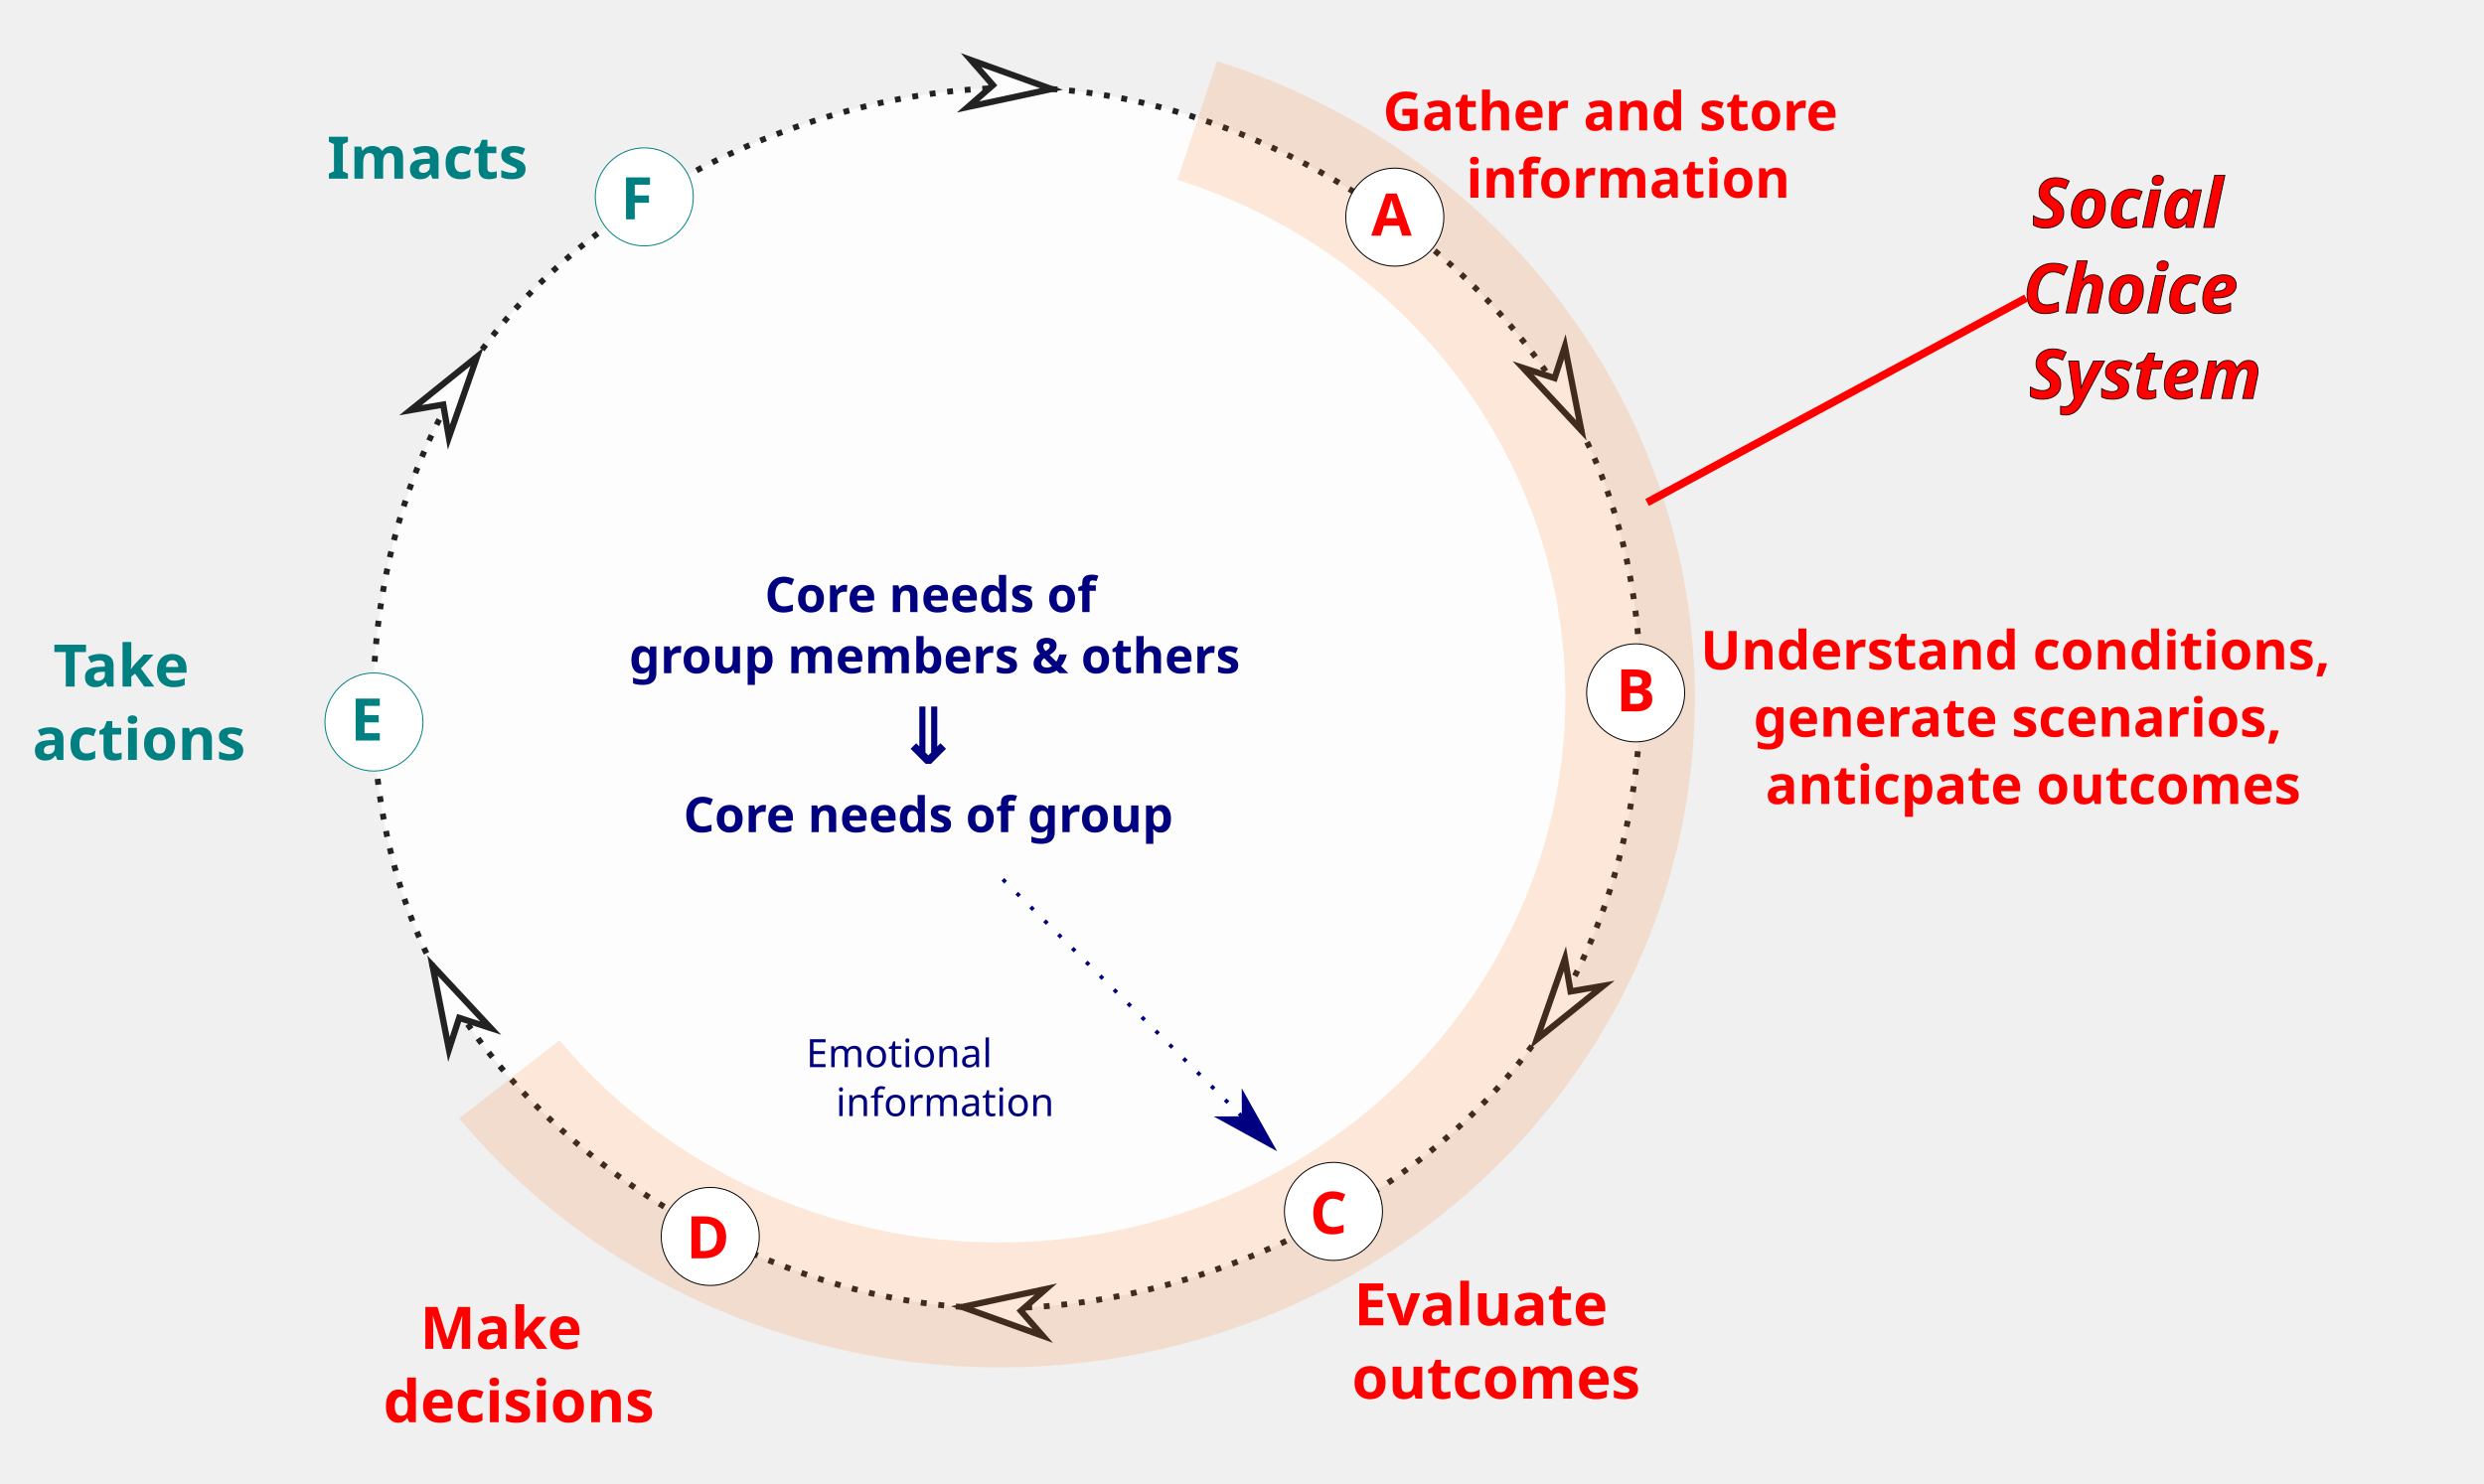
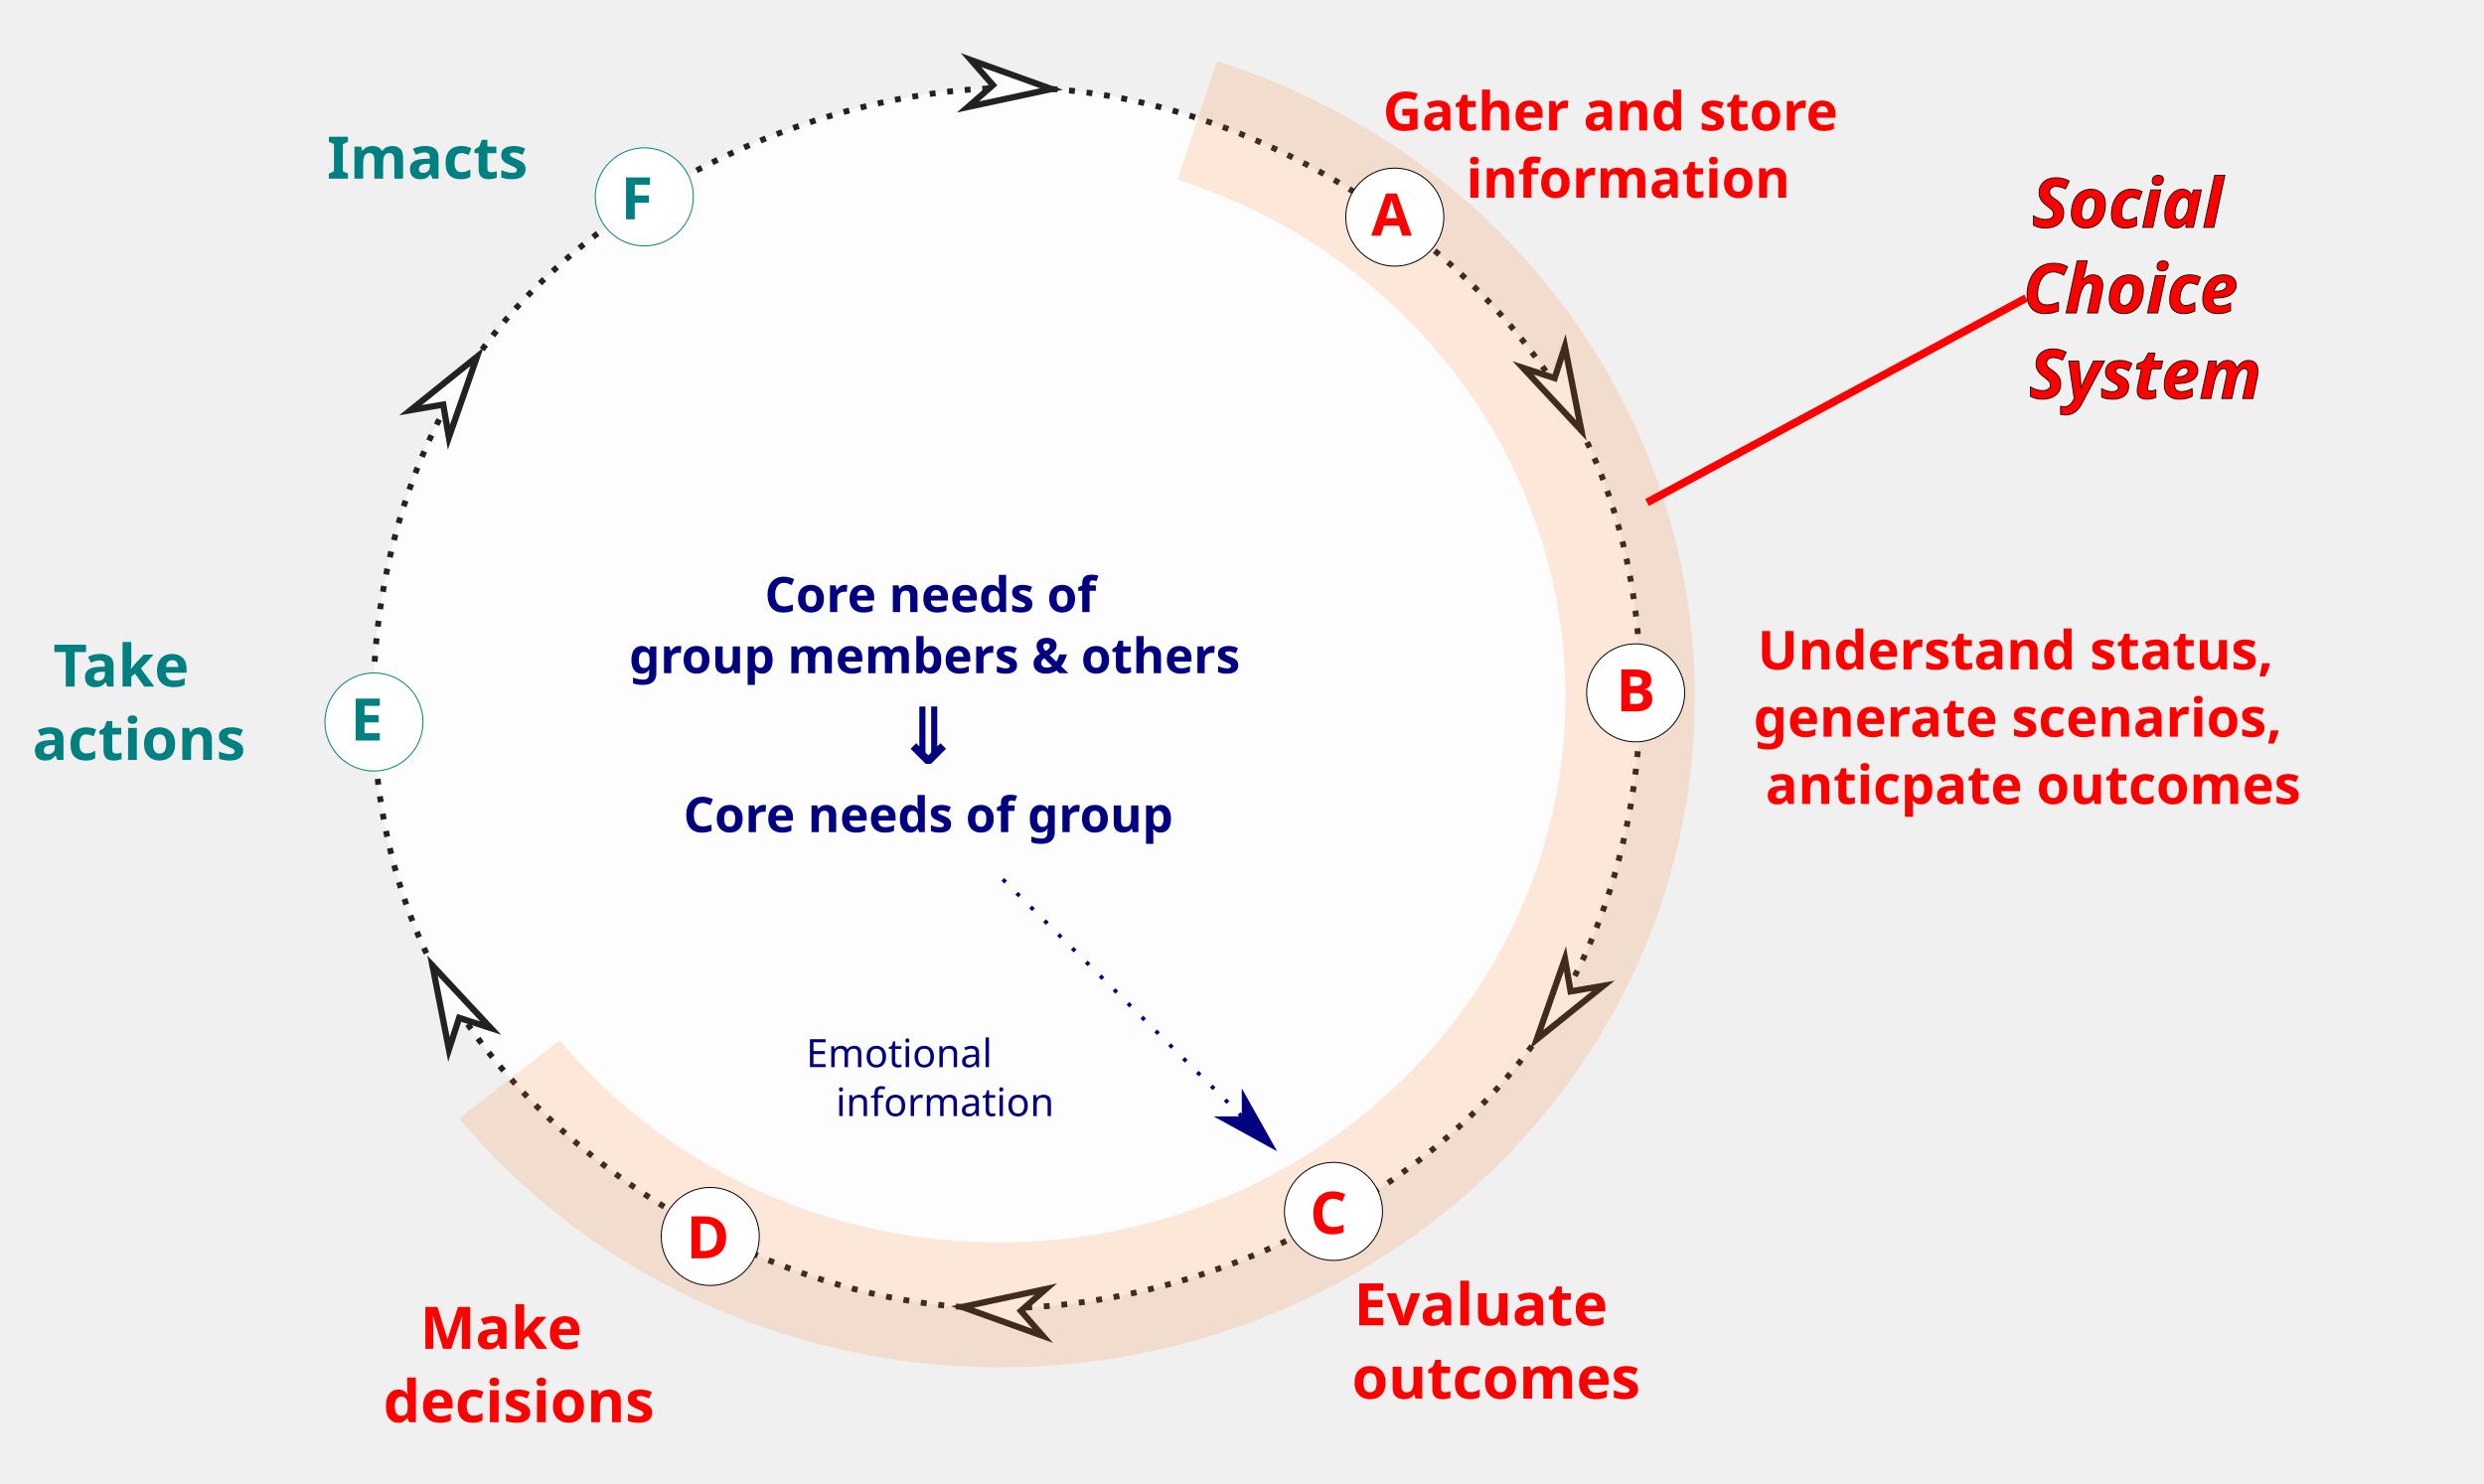
<svg xmlns="http://www.w3.org/2000/svg" width="358.262mm" height="214.015mm" viewBox="0 0 1269.433 758.32" id="svg2" version="1.1">
  <defs id="defs4">
    <marker style="overflow:visible" id="marker9008" refX="0" refY="0" orient="auto">
      <path transform="matrix(-0.8,0,0,-0.8,-10,0)" style="fill:#000080;fill-opacity:1;fill-rule:evenodd;stroke:#000080;stroke-width:1pt;stroke-opacity:1" d="M 0,0 5,-5 -12.5,0 5,5 0,0 Z" id="path9010" />
    </marker>
    <marker orient="auto" refY="0" refX="0" id="marker7400" style="overflow:visible">
      <path id="path7402" d="M 0,0 5,-5 -12.5,0 5,5 0,0 Z" style="fill:#ffffff;fill-opacity:1;fill-rule:evenodd;stroke:#000000;stroke-width:1pt;stroke-opacity:1" transform="matrix(-0.8,0,0,-0.8,-10,0)" />
    </marker>
    <filter style="color-interpolation-filters:sRGB" id="filter9900">
      <feFlood flood-opacity="0.498" flood-color="rgb(0,0,0)" result="flood" id="feFlood9902" />
      <feComposite in="flood" in2="SourceGraphic" operator="out" result="composite1" id="feComposite9904" />
      <feGaussianBlur in="composite1" stdDeviation="15" result="blur" id="feGaussianBlur9906" />
      <feOffset dx="-45" dy="-45" result="offset" id="feOffset9908" />
      <feComposite in="offset" in2="SourceGraphic" operator="atop" result="composite2" id="feComposite9910" />
    </filter>
  </defs>
  <g id="layer1" transform="translate(47.51989,77.1994)">
    <path style="color:#000000;clip-rule:nonzero;display:inline;overflow:visible;visibility:visible;opacity:0.859;isolation:auto;mix-blend-mode:normal;color-interpolation:sRGB;color-interpolation-filters:linearRGB;solid-color:#000000;solid-opacity:1;fill:#ffffff;fill-opacity:1;fill-rule:nonzero;stroke:#000000;stroke-width:3;stroke-miterlimit:4;stroke-dasharray:3, 6;stroke-dashoffset:0;stroke-opacity:1;marker-mid:url(#marker7400);color-rendering:auto;image-rendering:auto;shape-rendering:auto;text-rendering:auto;enable-background:accumulate" d="m 489.847,-31.697 c 108.603,7.26 223.041,81.018 270.762,174.515 47.722,93.496 38.088,225.07 -22.794,311.307 C 676.935,540.362 552.864,598.177 444.26,590.917 335.657,583.658 221.22,509.899 173.498,416.403 125.776,322.906 135.41,191.332 196.291,105.095 257.173,18.859 381.244,-38.957 489.847,-31.697 Z" id="path7385" />
    <path style="color:#000000;clip-rule:nonzero;display:inline;overflow:visible;visibility:visible;opacity:0.141;isolation:auto;mix-blend-mode:normal;color-interpolation:sRGB;color-interpolation-filters:linearRGB;solid-color:#000000;solid-opacity:1;fill:none;fill-opacity:1;fill-rule:nonzero;stroke:#ff6600;stroke-width:65.021;stroke-miterlimit:4;stroke-dasharray:none;stroke-dashoffset:0;stroke-opacity:1;color-rendering:auto;image-rendering:auto;shape-rendering:auto;text-rendering:auto;enable-background:accumulate" id="path7313" d="M 443.277,333.985 A 317.679,315.201 0 0 1 426.647,699.353 317.679,315.201 0 0 1 73.193,803.163 317.679,315.201 0 0 1 -141.2,505.648" transform="matrix(0.7898106,-0.6133508,0.6413556,0.7672438,0,0)" />
    <g id="g8948" transform="translate(-18.44206,6.397503)" style="fill:#000080">
      <text id="text4138" y="229.278" x="486.273" style="font-style:normal;font-weight:normal;font-size:35px;line-height:125%;font-family:sans-serif;text-align:center;letter-spacing:0px;word-spacing:0px;text-anchor:middle;fill:#000080;fill-opacity:1;stroke:none;stroke-width:1px;stroke-linecap:butt;stroke-linejoin:miter;stroke-opacity:1" xml:space="preserve">
        <tspan id="tspan5910" style="font-weight:bold;font-size:25px;fill:#000080" y="229.278" x="490.619">Core needs of </tspan>
        <tspan id="tspan8942" style="font-weight:bold;font-size:25px;fill:#000080" y="260.528" x="486.273"> group members &amp; others</tspan>
        <tspan style="font-weight:bold;font-size:40px;fill:#000080" y="306.729" x="486.273" id="tspan8975">⇓</tspan>
        <tspan id="tspan8946" style="font-weight:bold;font-size:25px;fill:#000080" y="341.778" x="486.273">Core needs of group</tspan>
        <tspan style="font-weight:bold;font-size:27.5px;fill:#000080" id="tspan4142" y="373.028" x="486.273" />
      </text>
    </g>
    <text id="text4243" y="158.362" x="448" style="font-style:normal;font-weight:normal;font-size:35px;line-height:125%;font-family:sans-serif;letter-spacing:0px;word-spacing:0px;fill:#000000;fill-opacity:1;stroke:none;stroke-width:1px;stroke-linecap:butt;stroke-linejoin:miter;stroke-opacity:1" xml:space="preserve">
      <tspan y="158.362" x="448" id="tspan4245" />
    </text>
    <flowRoot style="font-style:normal;font-weight:normal;font-size:25px;line-height:125%;font-family:sans-serif;letter-spacing:0px;word-spacing:0px;fill:#000000;fill-opacity:1;stroke:none;stroke-width:1px;stroke-linecap:butt;stroke-linejoin:miter;stroke-opacity:1" id="flowRoot4324" xml:space="preserve" transform="translate(-2,2)">
      <flowRegion id="flowRegion4326">
        <rect y="716.362" x="66" height="52" width="144" id="rect4328" />
      </flowRegion>
      <flowPara id="flowPara4330" />
    </flowRoot>
    <text id="text4247-9" y="564.683" x="876.506" style="font-style:normal;font-weight:normal;font-size:25px;line-height:125%;font-family:sans-serif;letter-spacing:0px;word-spacing:0px;fill:#808000;fill-opacity:1;stroke:none;stroke-width:1px;stroke-linecap:butt;stroke-linejoin:miter;stroke-opacity:1" xml:space="preserve">
      <tspan y="564.683" x="876.506" style="font-size:17.5px;fill:#808000" id="tspan4490" />
    </text>
    <text id="text4247-1" y="512.205" x="882.117" style="font-style:normal;font-weight:normal;font-size:25px;line-height:125%;font-family:sans-serif;letter-spacing:0px;word-spacing:0px;fill:#808000;fill-opacity:1;stroke:none;stroke-width:1px;stroke-linecap:butt;stroke-linejoin:miter;stroke-opacity:1" xml:space="preserve">
      <tspan y="512.205" x="882.117" id="tspan4249-5" style="font-weight:bold;font-size:17.5px;fill:#808000" />
    </text>
    <text id="text4247-9-6" y="244.895" x="440.49" style="font-style:normal;font-weight:normal;font-size:25px;line-height:125%;font-family:sans-serif;letter-spacing:0px;word-spacing:0px;fill:#808000;fill-opacity:1;stroke:none;stroke-width:1px;stroke-linecap:butt;stroke-linejoin:miter;stroke-opacity:1" xml:space="preserve">
      <tspan y="244.895" x="440.49" style="font-size:17.5px;fill:#808000" id="tspan4490-0" />
    </text>
    <text xml:space="preserve" style="font-style:normal;font-weight:normal;font-size:25px;line-height:125%;font-family:sans-serif;letter-spacing:0px;word-spacing:0px;fill:#808000;fill-opacity:1;stroke:none;stroke-width:1px;stroke-linecap:butt;stroke-linejoin:miter;stroke-opacity:1" x="847.64" y="490.389" id="text4597">
      <tspan x="847.64" y="490.389" style="font-size:17.5px;fill:#808000" id="tspan4605" />
    </text>
    <text xml:space="preserve" style="font-style:normal;font-weight:normal;font-size:35px;line-height:125%;font-family:sans-serif;text-align:center;letter-spacing:0px;word-spacing:0px;text-anchor:middle;opacity:1;fill:#ff0000;fill-opacity:1;stroke:#280b0b;stroke-width:0.5;stroke-linecap:butt;stroke-linejoin:miter;stroke-miterlimit:4;stroke-dasharray:none;stroke-opacity:1" x="1071.55" y="39.018" id="text4138-1-6">
      <tspan x="1071.55" y="39.018" id="tspan4142-7-0" style="font-style:italic;font-variant:normal;font-weight:bold;font-stretch:normal;font-size:35px;font-family:sans-serif;-inkscape-font-specification:'sans-serif Bold Italic';fill:#ff0000;stroke:#280b0b;stroke-width:0.5;stroke-miterlimit:4;stroke-dasharray:none">Social</tspan>
      <tspan x="1077.634" y="82.768" style="font-style:italic;font-variant:normal;font-weight:bold;font-stretch:normal;font-size:35px;font-family:sans-serif;-inkscape-font-specification:'sans-serif Bold Italic';fill:#ff0000;stroke:#280b0b;stroke-width:0.5;stroke-miterlimit:4;stroke-dasharray:none" id="tspan4492-6">Choice </tspan>
      <tspan x="1071.55" y="126.518" style="font-style:italic;font-variant:normal;font-weight:bold;font-stretch:normal;font-size:35px;font-family:sans-serif;-inkscape-font-specification:'sans-serif Bold Italic';fill:#ff0000;stroke:#280b0b;stroke-width:0.5;stroke-miterlimit:4;stroke-dasharray:none" id="tspan9182">System</tspan>
    </text>
    <text xml:space="preserve" style="font-style:normal;font-weight:normal;font-size:35px;line-height:125%;font-family:sans-serif;text-align:center;letter-spacing:0px;word-spacing:0px;text-anchor:middle;fill:#ff0000;fill-opacity:1;stroke:none;stroke-width:0.3;stroke-linecap:butt;stroke-linejoin:miter;stroke-miterlimit:4;stroke-dasharray:none;stroke-opacity:1" x="739.802" y="600.29" id="text4138-1-6-2">
      <tspan x="745.017" y="600.29" style="font-weight:bold;font-size:30px;fill:#ff0000;stroke:none;stroke-width:0.3;stroke-miterlimit:4;stroke-dasharray:none" id="tspan3404">Evaluate </tspan>
      <tspan x="739.802" y="637.79" style="font-weight:bold;font-size:30px;fill:#ff0000;stroke:none;stroke-width:0.3;stroke-miterlimit:4;stroke-dasharray:none" id="tspan7163">outcomes</tspan>
    </text>
    <text xml:space="preserve" style="font-style:normal;font-weight:normal;font-size:35px;line-height:125%;font-family:sans-serif;text-align:center;letter-spacing:0px;word-spacing:0px;text-anchor:middle;fill:#008080;fill-opacity:1;stroke:none;stroke-width:0.3;stroke-linecap:butt;stroke-linejoin:miter;stroke-miterlimit:4;stroke-dasharray:none;stroke-opacity:1;" x="46.239" y="273.785" id="text4138-1-6-2-6">
      <tspan x="46.239" y="273.785" style="font-weight:bold;font-size:30px;fill:#008080;stroke:none;stroke-width:0.3;stroke-miterlimit:4;stroke-dasharray:none;" id="tspan24217">Take</tspan>
      <tspan x="46.239" y="311.285" style="font-weight:bold;font-size:30px;fill:#008080;stroke:none;stroke-width:0.3;stroke-miterlimit:4;stroke-dasharray:none;" id="tspan8888">actions</tspan>
    </text>
    <text xml:space="preserve" style="font-style:normal;font-weight:normal;font-size:35px;line-height:125%;font-family:sans-serif;text-align:center;letter-spacing:0px;word-spacing:0px;text-anchor:middle;fill:#008080;fill-opacity:1;stroke:none;stroke-width:0.3;stroke-linecap:butt;stroke-linejoin:miter;stroke-miterlimit:4;stroke-dasharray:none;stroke-opacity:1;" x="193.645" y="14.126" id="text4138-1-6-2-6-9">
      <tspan x="193.645" y="14.126" style="font-weight:bold;font-size:30px;fill:#008080;stroke:none;stroke-width:0.3;stroke-miterlimit:4;stroke-dasharray:none;" id="tspan8926">Imacts</tspan>
    </text>
    <text xml:space="preserve" style="font-style:normal;font-weight:normal;font-size:35px;line-height:125%;font-family:sans-serif;text-align:center;letter-spacing:0px;word-spacing:0px;text-anchor:middle;fill:#ff0000;fill-opacity:1;stroke:none;stroke-width:0.3;stroke-linecap:butt;stroke-linejoin:miter;stroke-miterlimit:4;stroke-dasharray:none;stroke-opacity:1" x="1014.249" y="264.998" id="text4138-1-6-2-6-8">
-       <tspan x="1014.249" y="264.998" style="font-weight:bold;font-size:27.5px;text-align:center;text-anchor:middle;fill:#ff0000;stroke:none;stroke-width:0.3;stroke-miterlimit:4;stroke-dasharray:none" id="tspan21022">Understand conditions,</tspan>
+       <tspan x="1014.249" y="264.998" style="font-weight:bold;font-size:27.5px;text-align:center;text-anchor:middle;fill:#ff0000;stroke:none;stroke-width:0.3;stroke-miterlimit:4;stroke-dasharray:none" id="tspan21022">Understand status,</tspan>
      <tspan x="1019.029" y="299.373" style="font-weight:bold;font-size:27.5px;text-align:center;text-anchor:middle;fill:#ff0000;stroke:none;stroke-width:0.3;stroke-miterlimit:4;stroke-dasharray:none" id="tspan24793">generate scenarios, </tspan>
      <tspan x="1014.249" y="333.748" style="font-weight:bold;font-size:27.5px;text-align:center;text-anchor:middle;fill:#ff0000;stroke:none;stroke-width:0.3;stroke-miterlimit:4;stroke-dasharray:none" id="tspan4304">anticpate outcomes</tspan>
    </text>
    <text xml:space="preserve" style="font-style:normal;font-weight:normal;font-size:90px;line-height:125%;font-family:sans-serif;text-align:center;letter-spacing:0px;word-spacing:0px;text-anchor:middle;fill:#000080;fill-opacity:1" x="493.932" y="468.328" id="text4312">
      <tspan id="tspan4314" x="493.932" y="468.328" style="font-size:20px;text-align:center;text-anchor:middle;fill:#000080">Emotional</tspan>
      <tspan x="493.932" y="493.328" id="tspan4316" style="font-size:20px;text-align:center;text-anchor:middle;fill:#000080">information</tspan>
    </text>
    <path style="fill:none;fill-rule:evenodd;stroke:#ff0000;stroke-width:4;stroke-linecap:butt;stroke-linejoin:miter;stroke-miterlimit:4;stroke-dasharray:none;stroke-opacity:1" d="M 794.214,179.663 987.925,75.159" id="path7339" />
    <text xml:space="preserve" style="font-style:normal;font-weight:normal;font-size:35px;line-height:125%;font-family:sans-serif;text-align:center;letter-spacing:0px;word-spacing:0px;text-anchor:middle;fill:#ff0000;fill-opacity:1;stroke:none;stroke-width:0.3;stroke-linecap:butt;stroke-linejoin:miter;stroke-miterlimit:4;stroke-dasharray:none;stroke-opacity:1;" x="240.376" y="612.317" id="text4138-1-6-2-67">
      <tspan x="240.376" y="612.317" style="font-weight:bold;font-size:30px;fill:#ff0000;stroke:none;stroke-width:0.3;stroke-miterlimit:4;stroke-dasharray:none;" id="tspan7163-5">Make</tspan>
      <tspan x="240.376" y="649.817" style="font-weight:bold;font-size:30px;fill:#ff0000;stroke:none;stroke-width:0.3;stroke-miterlimit:4;stroke-dasharray:none;" id="tspan8886">decisions</tspan>
    </text>
    <path style="fill:none;fill-rule:evenodd;stroke:#000080;stroke-width:2;stroke-linecap:butt;stroke-linejoin:miter;stroke-miterlimit:4;stroke-dasharray:2,8;stroke-dashoffset:0;stroke-opacity:1;marker-end:url(#marker9008)" d="M 464.986,372.341 602.397,508.609" id="path7339-7" />
    <rect style="color:#000000;clip-rule:nonzero;display:inline;overflow:visible;visibility:visible;opacity:0.361;isolation:auto;mix-blend-mode:normal;color-interpolation:sRGB;color-interpolation-filters:linearRGB;solid-color:#000000;solid-opacity:1;fill:none;fill-opacity:1;fill-rule:nonzero;stroke:#ffffff;stroke-width:0.001;stroke-miterlimit:4;stroke-dasharray:0.001, 0.001;stroke-dashoffset:0;stroke-opacity:1;color-rendering:auto;image-rendering:auto;shape-rendering:auto;text-rendering:auto;enable-background:accumulate" id="rect9304" width="1269.103" height="757.99" x="-47.355" y="-77.035" />
    <text xml:space="preserve" style="font-style:normal;font-weight:normal;font-size:35px;line-height:125%;font-family:sans-serif;text-align:center;letter-spacing:0px;word-spacing:0px;text-anchor:middle;fill:#ff0000;fill-opacity:1;stroke:none;stroke-width:0.3;stroke-linecap:butt;stroke-linejoin:miter;stroke-miterlimit:4;stroke-dasharray:none;stroke-opacity:1" x="807.317" y="-10.533" id="text4138-1-6-2-17">
      <tspan x="807.317" y="-10.533" style="font-weight:bold;font-size:27.5px;fill:#ff0000;stroke:none;stroke-width:0.3;stroke-miterlimit:4;stroke-dasharray:none" id="tspan3404-8">Gather and store</tspan>
      <tspan x="807.317" y="23.842" style="font-weight:bold;font-size:27.5px;fill:#ff0000;stroke:none;stroke-width:0.3;stroke-miterlimit:4;stroke-dasharray:none" id="tspan7163-9">information</tspan>
    </text>
    <circle style="color:#000000;clip-rule:nonzero;display:inline;overflow:visible;visibility:visible;opacity:1;isolation:auto;mix-blend-mode:normal;color-interpolation:sRGB;color-interpolation-filters:linearRGB;solid-color:#000000;solid-opacity:1;fill:#ffffff;fill-opacity:1;fill-rule:nonzero;stroke:#000000;stroke-width:0.5;stroke-linecap:butt;stroke-linejoin:miter;stroke-miterlimit:4;stroke-dasharray:none;stroke-dashoffset:0;stroke-opacity:1;color-rendering:auto;image-rendering:auto;shape-rendering:auto;text-rendering:auto;enable-background:accumulate" id="path11083" cx="665.286" cy="33.799" r="25.065" />
    <text xml:space="preserve" style="font-style:normal;font-weight:normal;font-size:30px;line-height:125%;font-family:sans-serif;letter-spacing:0px;word-spacing:0px;fill:#000000;fill-opacity:1;stroke:none;stroke-width:1px;stroke-linecap:butt;stroke-linejoin:miter;stroke-opacity:1" x="653.237" y="43.263" id="text11085">
      <tspan id="tspan11087" x="653.237" y="43.263" style="font-style:normal;font-variant:normal;font-weight:bold;font-stretch:normal;font-family:sans-serif;-inkscape-font-specification:'sans-serif Bold';letter-spacing:0px;fill:#ff0000">A</tspan>
    </text>
    <ellipse style="color:#000000;clip-rule:nonzero;display:inline;overflow:visible;visibility:visible;opacity:1;isolation:auto;mix-blend-mode:normal;color-interpolation:sRGB;color-interpolation-filters:linearRGB;solid-color:#000000;solid-opacity:1;fill:#ffffff;fill-opacity:1;fill-rule:nonzero;stroke:#000000;stroke-width:0.5;stroke-linecap:butt;stroke-linejoin:miter;stroke-miterlimit:4;stroke-dasharray:none;stroke-dashoffset:0;stroke-opacity:1;color-rendering:auto;image-rendering:auto;shape-rendering:auto;text-rendering:auto;enable-background:accumulate" id="path11083-1" cx="788.37" cy="276.979" rx="25.065" ry="25.065" />
    <text xml:space="preserve" style="font-style:normal;font-weight:normal;font-size:30px;line-height:125%;font-family:sans-serif;letter-spacing:0px;word-spacing:0px;fill:#000000;fill-opacity:1;stroke:none;stroke-width:1px;stroke-linecap:butt;stroke-linejoin:miter;stroke-opacity:1" x="778.321" y="286.443" id="text11085-5">
      <tspan id="tspan11087-4" x="778.321" y="286.443" style="font-style:normal;font-variant:normal;font-weight:bold;font-stretch:normal;font-family:sans-serif;-inkscape-font-specification:'sans-serif Bold';letter-spacing:0px;fill:#ff0000">B</tspan>
    </text>
    <ellipse style="color:#000000;clip-rule:nonzero;display:inline;overflow:visible;visibility:visible;opacity:1;isolation:auto;mix-blend-mode:normal;color-interpolation:sRGB;color-interpolation-filters:linearRGB;solid-color:#000000;solid-opacity:1;fill:#ffffff;fill-opacity:1;fill-rule:nonzero;stroke:#000000;stroke-width:0.5;stroke-linecap:butt;stroke-linejoin:miter;stroke-miterlimit:4;stroke-dasharray:none;stroke-dashoffset:0;stroke-opacity:1;color-rendering:auto;image-rendering:auto;shape-rendering:auto;text-rendering:auto;enable-background:accumulate" id="path11083-9" cx="633.934" cy="542.058" rx="25.065" ry="25.065" />
    <text xml:space="preserve" style="font-style:normal;font-weight:normal;font-size:30px;line-height:125%;font-family:sans-serif;letter-spacing:0px;word-spacing:0px;fill:#000000;fill-opacity:1;stroke:none;stroke-width:1px;stroke-linecap:butt;stroke-linejoin:miter;stroke-opacity:1" x="621.885" y="553.522" id="text11085-2">
      <tspan id="tspan11087-5" x="621.885" y="553.522" style="font-style:normal;font-variant:normal;font-weight:bold;font-stretch:normal;font-family:sans-serif;-inkscape-font-specification:'sans-serif Bold';letter-spacing:0px;fill:#ff0000">C</tspan>
    </text>
    <ellipse style="color:#000000;clip-rule:nonzero;display:inline;overflow:visible;visibility:visible;opacity:1;isolation:auto;mix-blend-mode:normal;color-interpolation:sRGB;color-interpolation-filters:linearRGB;solid-color:#000000;solid-opacity:1;fill:#ffffff;fill-opacity:1;fill-rule:nonzero;stroke:#000000;stroke-width:0.5;stroke-linecap:butt;stroke-linejoin:miter;stroke-miterlimit:4;stroke-dasharray:none;stroke-dashoffset:0;stroke-opacity:1;color-rendering:auto;image-rendering:auto;shape-rendering:auto;text-rendering:auto;enable-background:accumulate" id="path11083-7" cx="315.454" cy="554.869" rx="25.065" ry="25.065" />
    <text xml:space="preserve" style="font-style:normal;font-weight:normal;font-size:30px;line-height:125%;font-family:sans-serif;letter-spacing:0px;word-spacing:0px;fill:#000000;fill-opacity:1;stroke:none;stroke-width:1px;stroke-linecap:butt;stroke-linejoin:miter;stroke-opacity:1" x="303.12" y="566.048" id="text11085-4">
      <tspan id="tspan11087-9" x="303.12" y="566.048" style="font-style:normal;font-variant:normal;font-weight:bold;font-stretch:normal;font-family:sans-serif;-inkscape-font-specification:'sans-serif Bold';letter-spacing:0px;fill:#ff0000">D</tspan>
    </text>
    <ellipse style="color:#000000;clip-rule:nonzero;display:inline;overflow:visible;visibility:visible;opacity:1;isolation:auto;mix-blend-mode:normal;color-interpolation:sRGB;color-interpolation-filters:linearRGB;solid-color:#000000;solid-opacity:1;fill:#ffffff;fill-opacity:1;fill-rule:nonzero;stroke:#008080;stroke-width:0.5;stroke-linecap:butt;stroke-linejoin:miter;stroke-miterlimit:4;stroke-dasharray:none;stroke-dashoffset:0;stroke-opacity:1;color-rendering:auto;image-rendering:auto;shape-rendering:auto;text-rendering:auto;enable-background:accumulate" id="path11083-94" cx="143.593" cy="291.88" rx="25.065" ry="25.065" />
    <text xml:space="preserve" style="font-style:normal;font-weight:normal;font-size:30px;line-height:125%;font-family:sans-serif;letter-spacing:0px;word-spacing:0px;fill:#008080;fill-opacity:1;stroke:none;stroke-width:1px;stroke-linecap:butt;stroke-linejoin:miter;stroke-opacity:1;" x="131.544" y="301.344" id="text11085-59">
      <tspan id="tspan11087-3" x="131.544" y="301.344" style="font-style:normal;font-variant:normal;font-weight:bold;font-stretch:normal;font-family:sans-serif;-inkscape-font-specification:'sans-serif Bold';letter-spacing:0px;fill:#008080;stroke:none">E</tspan>
    </text>
    <ellipse style="color:#000000;clip-rule:nonzero;display:inline;overflow:visible;visibility:visible;opacity:1;isolation:auto;mix-blend-mode:normal;color-interpolation:sRGB;color-interpolation-filters:linearRGB;solid-color:#000000;solid-opacity:1;fill:#ffffff;fill-opacity:1;fill-rule:nonzero;stroke:#008080;stroke-width:0.5;stroke-linecap:butt;stroke-linejoin:miter;stroke-miterlimit:4;stroke-dasharray:none;stroke-dashoffset:0;stroke-opacity:1;color-rendering:auto;image-rendering:auto;shape-rendering:auto;text-rendering:auto;enable-background:accumulate" id="path11083-94-8" cx="281.748" cy="23.45" rx="25.065" ry="25.065" />
    <text xml:space="preserve" style="font-style:normal;font-weight:normal;font-size:30px;line-height:125%;font-family:sans-serif;letter-spacing:0px;word-spacing:0px;fill:#008080;fill-opacity:1;stroke:none;stroke-width:1px;stroke-linecap:butt;stroke-linejoin:miter;stroke-opacity:1;" x="269.699" y="34.914" id="text11085-59-1">
      <tspan id="tspan11087-3-9" x="269.699" y="34.914" style="font-style:normal;font-variant:normal;font-weight:bold;font-stretch:normal;font-family:sans-serif;-inkscape-font-specification:'sans-serif Bold';letter-spacing:0px;fill:#008080;stroke:none;">F</tspan>
    </text>
  </g>
</svg>
